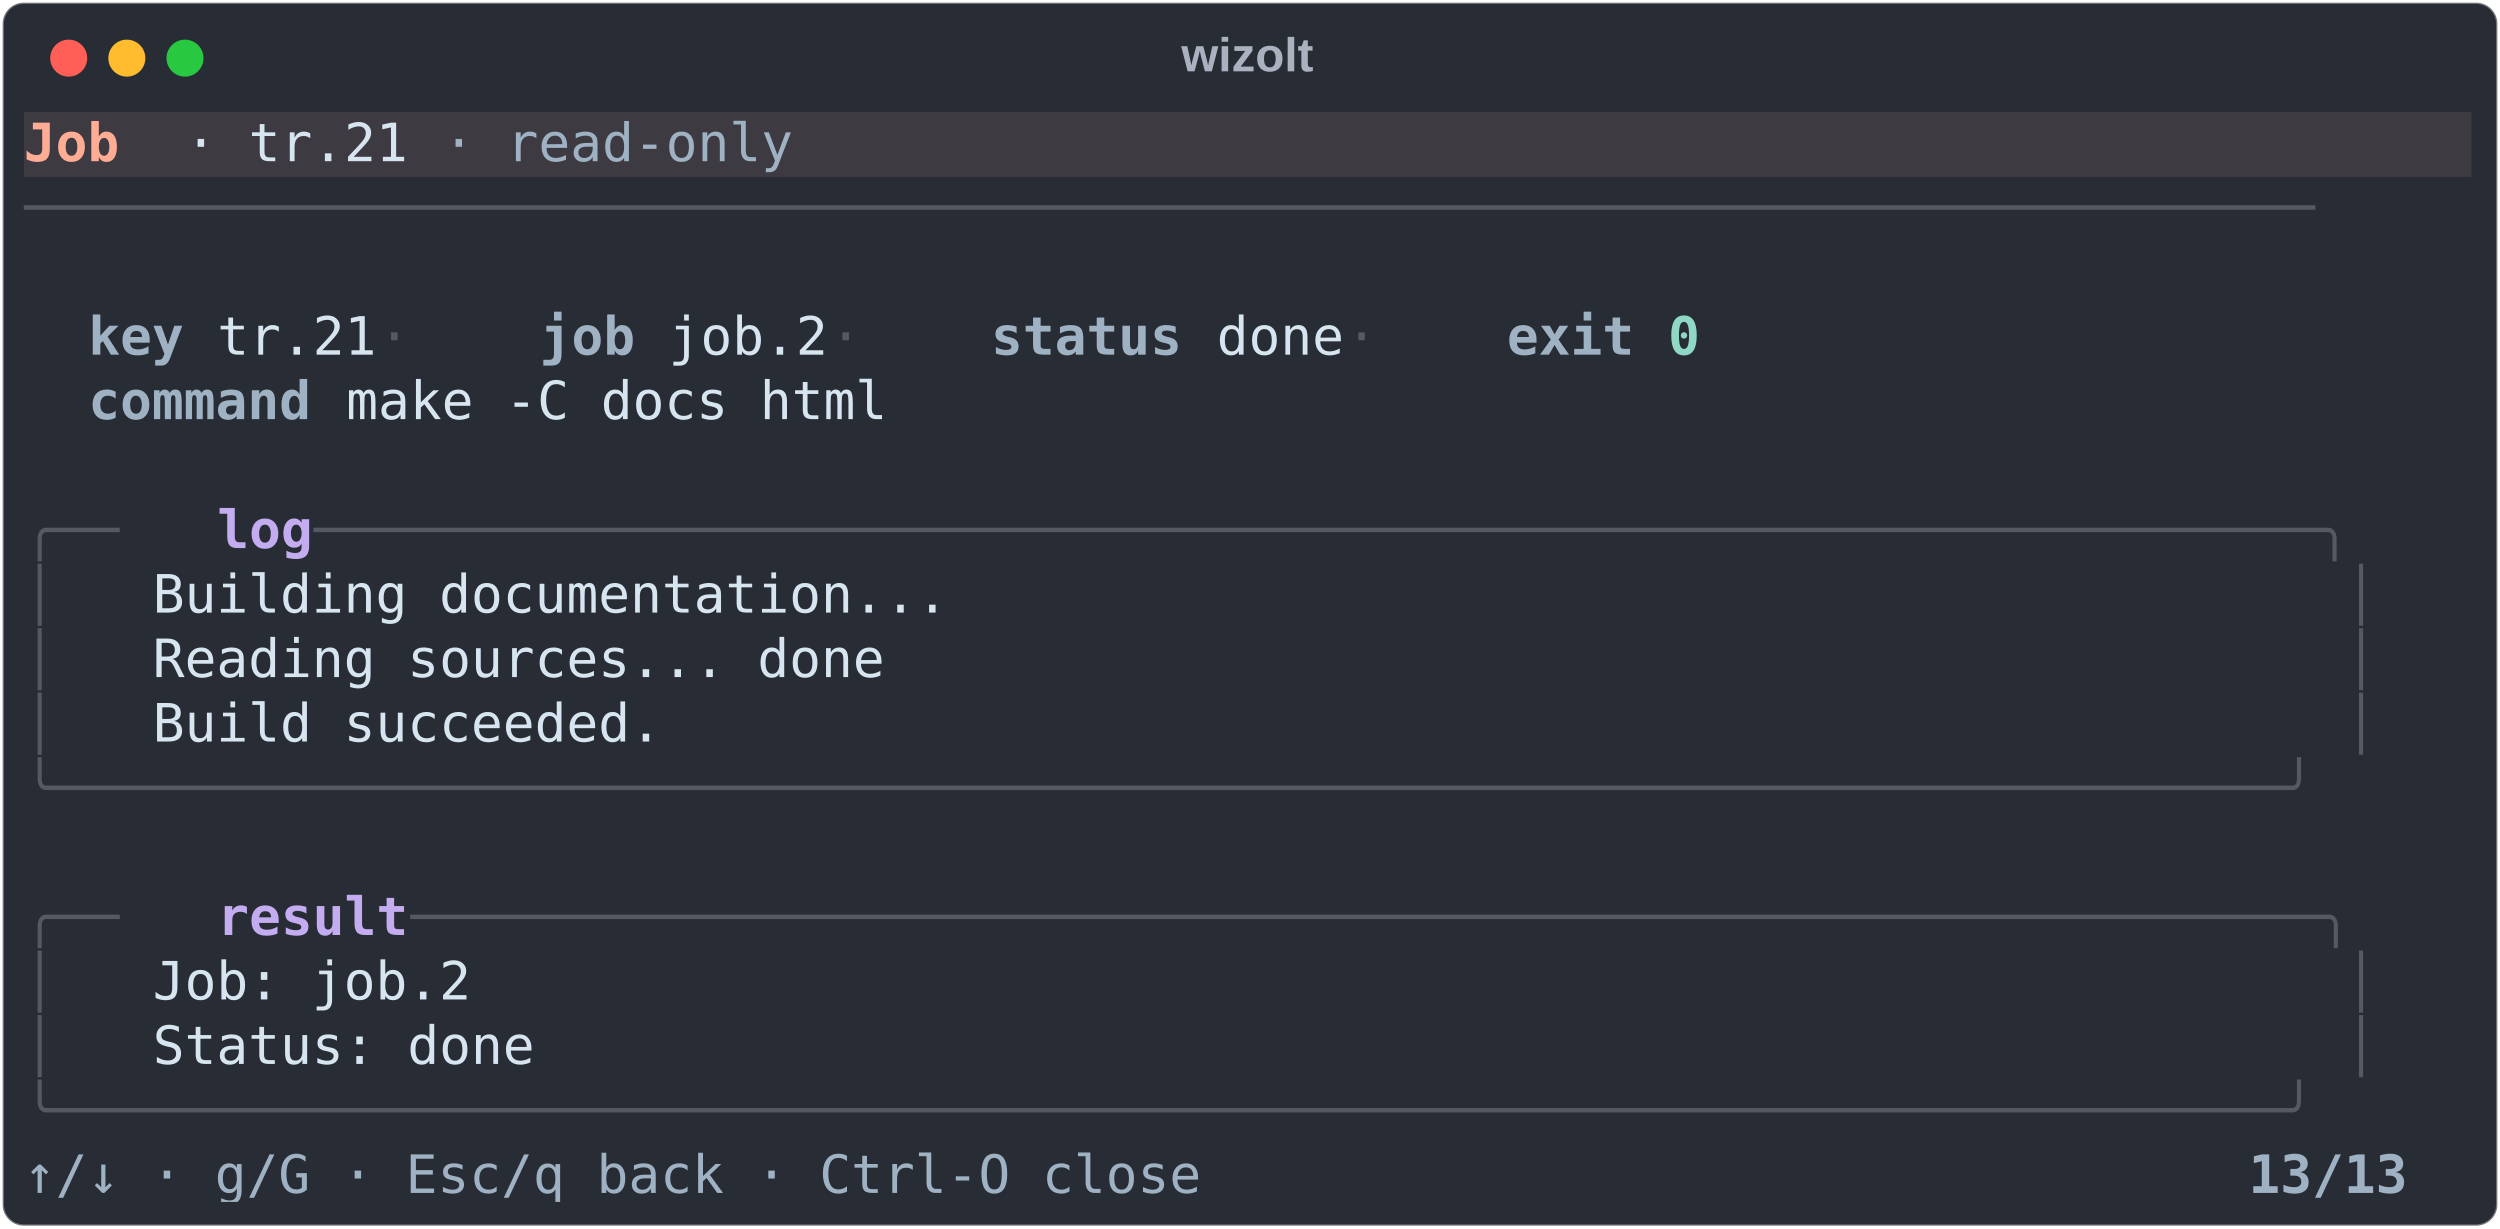
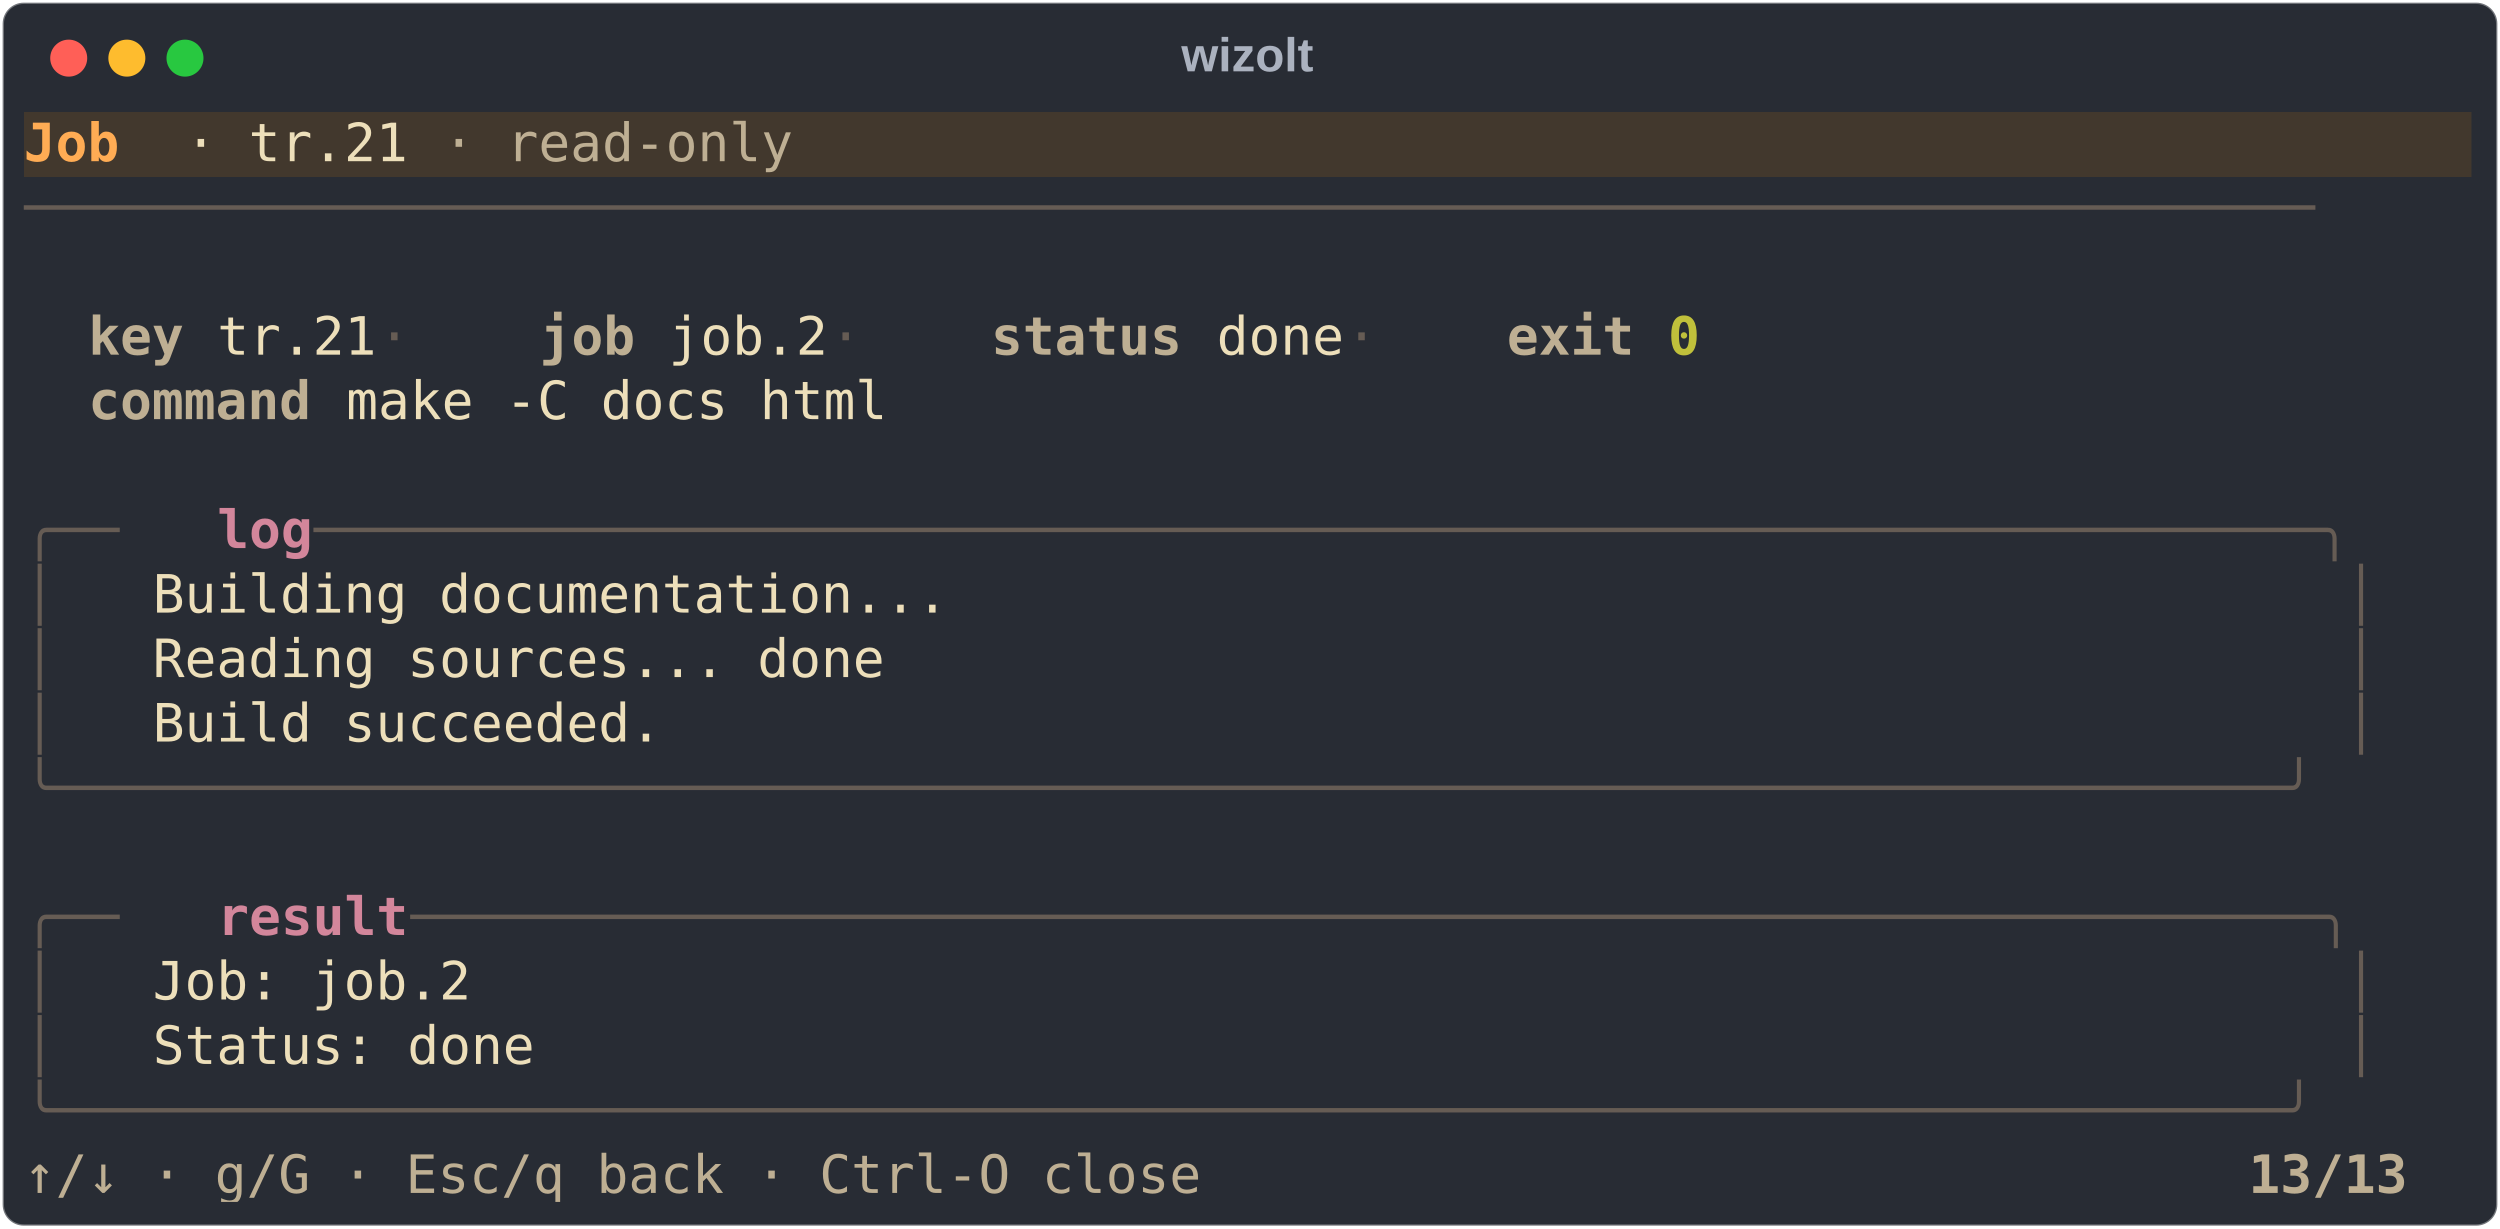
<svg xmlns="http://www.w3.org/2000/svg" class="rich-terminal" viewBox="0 0 946 464.8">
  <style>

    @font-face {
        font-family: "Fira Code";
        src: local("FiraCode-Regular"),
                url("https://cdnjs.cloudflare.com/ajax/libs/firacode/6.2.0/woff2/FiraCode-Regular.woff2") format("woff2"),
                url("https://cdnjs.cloudflare.com/ajax/libs/firacode/6.2.0/woff/FiraCode-Regular.woff") format("woff");
        font-style: normal;
        font-weight: 400;
    }
    @font-face {
        font-family: "Fira Code";
        src: local("FiraCode-Bold"),
                url("https://cdnjs.cloudflare.com/ajax/libs/firacode/6.2.0/woff2/FiraCode-Bold.woff2") format("woff2"),
                url("https://cdnjs.cloudflare.com/ajax/libs/firacode/6.2.0/woff/FiraCode-Bold.woff") format("woff");
        font-style: bold;
        font-weight: 700;
    }

    .tool-detail-job-matrix {
        font-family: Fira Code, monospace;
        font-size: 20px;
        line-height: 24.4px;
        font-variant-east-asian: full-width;
    }

    .tool-detail-job-title {
        font-size: 18px;
        font-weight: bold;
        font-family: arial;
    }

-     .tool-detail-job-r1 { fill: #ffac95;font-weight: bold }
- .tool-detail-job-r2 { fill: #d7e5f1 }
- .tool-detail-job-r3 { fill: #9fb2c3 }
+     .tool-detail-job-r1 { fill: #ffac54;font-weight: bold }
+ .tool-detail-job-r2 { fill: #eddfba }
+ .tool-detail-job-r3 { fill: #beaf93 }
.tool-detail-job-r4 { fill: #abb2bf }
- .tool-detail-job-r5 { fill: #545963 }
- .tool-detail-job-r6 { fill: #9fb2c3;font-weight: bold }
- .tool-detail-job-r7 { fill: #8fd8c5;font-weight: bold }
- .tool-detail-job-r8 { fill: #c4acf0;font-weight: bold }
+ .tool-detail-job-r5 { fill: #665c54 }
+ .tool-detail-job-r6 { fill: #beaf93;font-weight: bold }
+ .tool-detail-job-r7 { fill: #c0c03b;font-weight: bold }
+ .tool-detail-job-r8 { fill: #d3869b;font-weight: bold }
    </style>
  <defs>
    <clipPath id="tool-detail-job-clip-terminal">
      <rect x="0" y="0" width="926.2" height="413.8" />
    </clipPath>
    <clipPath id="tool-detail-job-line-0">
      <rect x="0" y="1.5" width="927.2" height="24.65" />
    </clipPath>
    <clipPath id="tool-detail-job-line-1">
      <rect x="0" y="25.9" width="927.2" height="24.65" />
    </clipPath>
    <clipPath id="tool-detail-job-line-2">
      <rect x="0" y="50.3" width="927.2" height="24.65" />
    </clipPath>
    <clipPath id="tool-detail-job-line-3">
      <rect x="0" y="74.7" width="927.2" height="24.65" />
    </clipPath>
    <clipPath id="tool-detail-job-line-4">
      <rect x="0" y="99.1" width="927.2" height="24.65" />
    </clipPath>
    <clipPath id="tool-detail-job-line-5">
      <rect x="0" y="123.5" width="927.2" height="24.65" />
    </clipPath>
    <clipPath id="tool-detail-job-line-6">
      <rect x="0" y="147.9" width="927.2" height="24.65" />
    </clipPath>
    <clipPath id="tool-detail-job-line-7">
      <rect x="0" y="172.3" width="927.2" height="24.65" />
    </clipPath>
    <clipPath id="tool-detail-job-line-8">
      <rect x="0" y="196.7" width="927.2" height="24.65" />
    </clipPath>
    <clipPath id="tool-detail-job-line-9">
      <rect x="0" y="221.1" width="927.2" height="24.65" />
    </clipPath>
    <clipPath id="tool-detail-job-line-10">
      <rect x="0" y="245.5" width="927.2" height="24.65" />
    </clipPath>
    <clipPath id="tool-detail-job-line-11">
      <rect x="0" y="269.9" width="927.2" height="24.65" />
    </clipPath>
    <clipPath id="tool-detail-job-line-12">
      <rect x="0" y="294.3" width="927.2" height="24.65" />
    </clipPath>
    <clipPath id="tool-detail-job-line-13">
      <rect x="0" y="318.7" width="927.2" height="24.65" />
    </clipPath>
    <clipPath id="tool-detail-job-line-14">
      <rect x="0" y="343.1" width="927.2" height="24.65" />
    </clipPath>
    <clipPath id="tool-detail-job-line-15">
      <rect x="0" y="367.5" width="927.2" height="24.65" />
    </clipPath>
  </defs>
  <rect fill="#282c34" stroke="rgba(255,255,255,0.35)" stroke-width="1" x="1" y="1" width="944" height="462.8" rx="8" />
  <text class="tool-detail-job-title" fill="#abb2bf" text-anchor="middle" x="472" y="27">wizolt</text>
  <g transform="translate(26,22)">
    <circle cx="0" cy="0" r="7" fill="#ff5f57" />
    <circle cx="22" cy="0" r="7" fill="#febc2e" />
    <circle cx="44" cy="0" r="7" fill="#28c840" />
  </g>
  <g transform="translate(9, 41)" clip-path="url(#tool-detail-job-clip-terminal)">
-     <rect fill="#3e3a41" x="0" y="1.5" width="61" height="24.65" shape-rendering="crispEdges" />
-     <rect fill="#3e3a41" x="61" y="1.5" width="97.6" height="24.65" shape-rendering="crispEdges" />
-     <rect fill="#3e3a41" x="158.6" y="1.5" width="146.4" height="24.65" shape-rendering="crispEdges" />
-     <rect fill="#3e3a41" x="305" y="1.5" width="622.2" height="24.65" shape-rendering="crispEdges" />
+     <rect fill="#42382d" x="0" y="1.5" width="61" height="24.65" shape-rendering="crispEdges" />
+     <rect fill="#42382d" x="61" y="1.5" width="97.6" height="24.65" shape-rendering="crispEdges" />
+     <rect fill="#42382d" x="158.6" y="1.5" width="146.4" height="24.65" shape-rendering="crispEdges" />
+     <rect fill="#42382d" x="305" y="1.5" width="622.2" height="24.65" shape-rendering="crispEdges" />
    <g class="tool-detail-job-matrix">
      <text class="tool-detail-job-r1" x="0" y="20" textLength="61" clip-path="url(#tool-detail-job-line-0)">  Job</text>
      <text class="tool-detail-job-r2" x="61" y="20" textLength="97.6" clip-path="url(#tool-detail-job-line-0)"> · tr.21</text>
      <text class="tool-detail-job-r3" x="158.6" y="20" textLength="146.4" clip-path="url(#tool-detail-job-line-0)"> · read-only</text>
      <text class="tool-detail-job-r4" x="927.2" y="20" textLength="12.2" clip-path="url(#tool-detail-job-line-0)">
</text>
      <text class="tool-detail-job-r5" x="0" y="44.4" textLength="902.8" clip-path="url(#tool-detail-job-line-1)">  ────────────────────────────────────────────────────────────────────────</text>
      <text class="tool-detail-job-r4" x="927.2" y="44.4" textLength="12.2" clip-path="url(#tool-detail-job-line-1)">
</text>
      <text class="tool-detail-job-r4" x="927.2" y="68.8" textLength="12.2" clip-path="url(#tool-detail-job-line-2)">
</text>
      <text class="tool-detail-job-r6" x="24.4" y="93.2" textLength="48.8" clip-path="url(#tool-detail-job-line-3)">key </text>
      <text class="tool-detail-job-r2" x="73.2" y="93.2" textLength="61" clip-path="url(#tool-detail-job-line-3)">tr.21</text>
      <text class="tool-detail-job-r5" x="134.2" y="93.2" textLength="61" clip-path="url(#tool-detail-job-line-3)">  ·  </text>
      <text class="tool-detail-job-r6" x="195.2" y="93.2" textLength="48.8" clip-path="url(#tool-detail-job-line-3)">job </text>
      <text class="tool-detail-job-r2" x="244" y="93.2" textLength="61" clip-path="url(#tool-detail-job-line-3)">job.2</text>
      <text class="tool-detail-job-r5" x="305" y="93.2" textLength="61" clip-path="url(#tool-detail-job-line-3)">  ·  </text>
      <text class="tool-detail-job-r6" x="366" y="93.2" textLength="85.4" clip-path="url(#tool-detail-job-line-3)">status </text>
      <text class="tool-detail-job-r2" x="451.4" y="93.2" textLength="48.8" clip-path="url(#tool-detail-job-line-3)">done</text>
      <text class="tool-detail-job-r5" x="500.2" y="93.2" textLength="61" clip-path="url(#tool-detail-job-line-3)">  ·  </text>
      <text class="tool-detail-job-r6" x="561.2" y="93.2" textLength="61" clip-path="url(#tool-detail-job-line-3)">exit </text>
      <text class="tool-detail-job-r7" x="622.2" y="93.2" textLength="12.2" clip-path="url(#tool-detail-job-line-3)">0</text>
      <text class="tool-detail-job-r4" x="927.2" y="93.2" textLength="12.2" clip-path="url(#tool-detail-job-line-3)">
</text>
      <text class="tool-detail-job-r6" x="24.4" y="117.6" textLength="97.6" clip-path="url(#tool-detail-job-line-4)">command </text>
      <text class="tool-detail-job-r2" x="122" y="117.6" textLength="207.4" clip-path="url(#tool-detail-job-line-4)">make -C docs html</text>
      <text class="tool-detail-job-r4" x="927.2" y="117.6" textLength="12.2" clip-path="url(#tool-detail-job-line-4)">
</text>
      <text class="tool-detail-job-r4" x="927.2" y="142" textLength="12.2" clip-path="url(#tool-detail-job-line-5)">
</text>
      <text class="tool-detail-job-r5" x="0" y="166.4" textLength="73.2" clip-path="url(#tool-detail-job-line-6)">  ╭── </text>
      <text class="tool-detail-job-r8" x="73.2" y="166.4" textLength="36.6" clip-path="url(#tool-detail-job-line-6)">log</text>
      <text class="tool-detail-job-r5" x="109.8" y="166.4" textLength="793" clip-path="url(#tool-detail-job-line-6)"> ───────────────────────────────────────────────────────────────╮</text>
      <text class="tool-detail-job-r4" x="927.2" y="166.4" textLength="12.2" clip-path="url(#tool-detail-job-line-6)">
</text>
      <text class="tool-detail-job-r5" x="0" y="190.8" textLength="48.8" clip-path="url(#tool-detail-job-line-7)">  │ </text>
      <text class="tool-detail-job-r2" x="48.8" y="190.8" textLength="829.6" clip-path="url(#tool-detail-job-line-7)">Building documentation...                                           </text>
      <text class="tool-detail-job-r5" x="878.4" y="190.8" textLength="24.4" clip-path="url(#tool-detail-job-line-7)"> │</text>
      <text class="tool-detail-job-r4" x="927.2" y="190.8" textLength="12.2" clip-path="url(#tool-detail-job-line-7)">
</text>
      <text class="tool-detail-job-r5" x="0" y="215.2" textLength="48.8" clip-path="url(#tool-detail-job-line-8)">  │ </text>
      <text class="tool-detail-job-r2" x="48.8" y="215.2" textLength="829.6" clip-path="url(#tool-detail-job-line-8)">Reading sources... done                                             </text>
      <text class="tool-detail-job-r5" x="878.4" y="215.2" textLength="24.4" clip-path="url(#tool-detail-job-line-8)"> │</text>
      <text class="tool-detail-job-r4" x="927.2" y="215.2" textLength="12.2" clip-path="url(#tool-detail-job-line-8)">
</text>
      <text class="tool-detail-job-r5" x="0" y="239.6" textLength="48.8" clip-path="url(#tool-detail-job-line-9)">  │ </text>
      <text class="tool-detail-job-r2" x="48.8" y="239.6" textLength="829.6" clip-path="url(#tool-detail-job-line-9)">Build succeeded.                                                    </text>
      <text class="tool-detail-job-r5" x="878.4" y="239.6" textLength="24.4" clip-path="url(#tool-detail-job-line-9)"> │</text>
      <text class="tool-detail-job-r4" x="927.2" y="239.6" textLength="12.2" clip-path="url(#tool-detail-job-line-9)">
</text>
      <text class="tool-detail-job-r5" x="0" y="264" textLength="902.8" clip-path="url(#tool-detail-job-line-10)">  ╰──────────────────────────────────────────────────────────────────────╯</text>
      <text class="tool-detail-job-r4" x="927.2" y="264" textLength="12.2" clip-path="url(#tool-detail-job-line-10)">
</text>
      <text class="tool-detail-job-r4" x="927.2" y="288.4" textLength="12.2" clip-path="url(#tool-detail-job-line-11)">
</text>
      <text class="tool-detail-job-r5" x="0" y="312.8" textLength="73.2" clip-path="url(#tool-detail-job-line-12)">  ╭── </text>
      <text class="tool-detail-job-r8" x="73.2" y="312.8" textLength="73.2" clip-path="url(#tool-detail-job-line-12)">result</text>
      <text class="tool-detail-job-r5" x="146.4" y="312.8" textLength="756.4" clip-path="url(#tool-detail-job-line-12)"> ────────────────────────────────────────────────────────────╮</text>
      <text class="tool-detail-job-r4" x="927.2" y="312.8" textLength="12.2" clip-path="url(#tool-detail-job-line-12)">
</text>
      <text class="tool-detail-job-r5" x="0" y="337.2" textLength="48.8" clip-path="url(#tool-detail-job-line-13)">  │ </text>
      <text class="tool-detail-job-r2" x="48.8" y="337.2" textLength="829.6" clip-path="url(#tool-detail-job-line-13)">Job: job.2                                                          </text>
      <text class="tool-detail-job-r5" x="878.4" y="337.2" textLength="24.4" clip-path="url(#tool-detail-job-line-13)"> │</text>
      <text class="tool-detail-job-r4" x="927.2" y="337.2" textLength="12.2" clip-path="url(#tool-detail-job-line-13)">
</text>
      <text class="tool-detail-job-r5" x="0" y="361.6" textLength="48.8" clip-path="url(#tool-detail-job-line-14)">  │ </text>
      <text class="tool-detail-job-r2" x="48.8" y="361.6" textLength="829.6" clip-path="url(#tool-detail-job-line-14)">Status: done                                                        </text>
      <text class="tool-detail-job-r5" x="878.4" y="361.6" textLength="24.4" clip-path="url(#tool-detail-job-line-14)"> │</text>
      <text class="tool-detail-job-r4" x="927.2" y="361.6" textLength="12.2" clip-path="url(#tool-detail-job-line-14)">
</text>
      <text class="tool-detail-job-r5" x="0" y="386" textLength="902.8" clip-path="url(#tool-detail-job-line-15)">  ╰──────────────────────────────────────────────────────────────────────╯</text>
      <text class="tool-detail-job-r4" x="927.2" y="386" textLength="12.2" clip-path="url(#tool-detail-job-line-15)">
</text>
      <text class="tool-detail-job-r3" x="0" y="410.4" textLength="841.8" clip-path="url(#tool-detail-job-line-16)">  ↑/↓ · g/G · Esc/q back · Ctrl-O close                              </text>
      <text class="tool-detail-job-r6" x="841.8" y="410.4" textLength="73.2" clip-path="url(#tool-detail-job-line-16)"> 13/13</text>
      <text class="tool-detail-job-r4" x="927.2" y="410.4" textLength="12.2" clip-path="url(#tool-detail-job-line-16)">
</text>
    </g>
  </g>
</svg>
